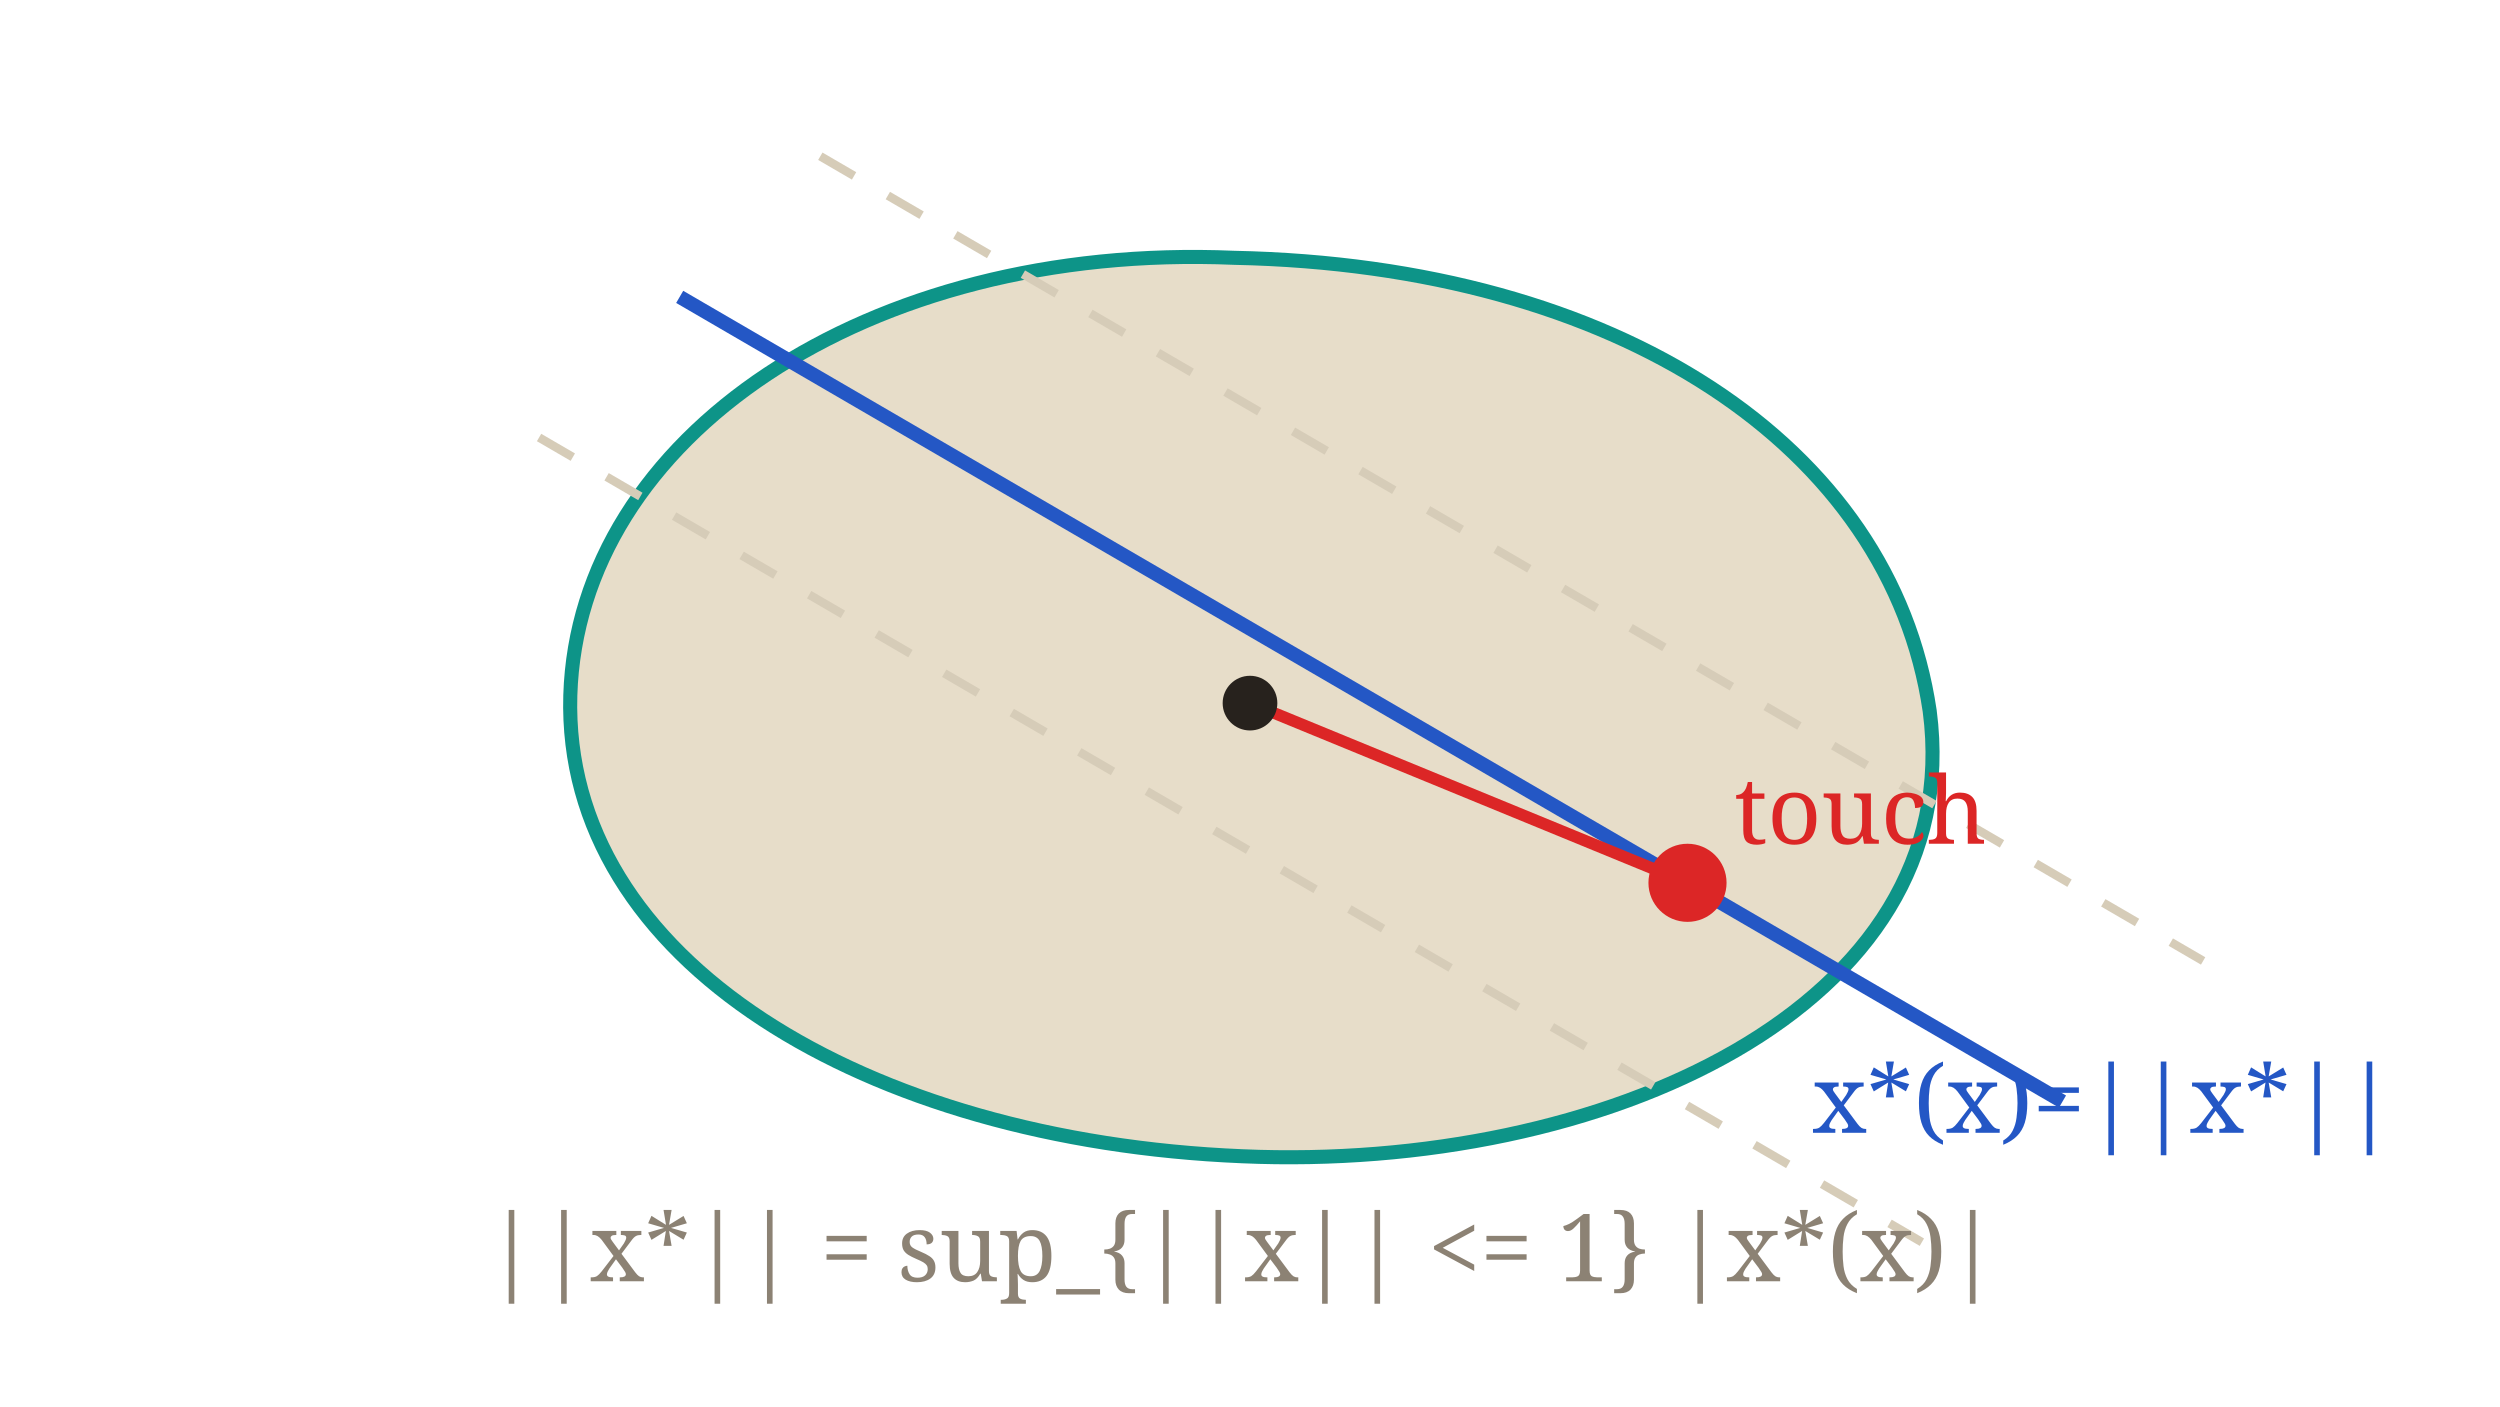
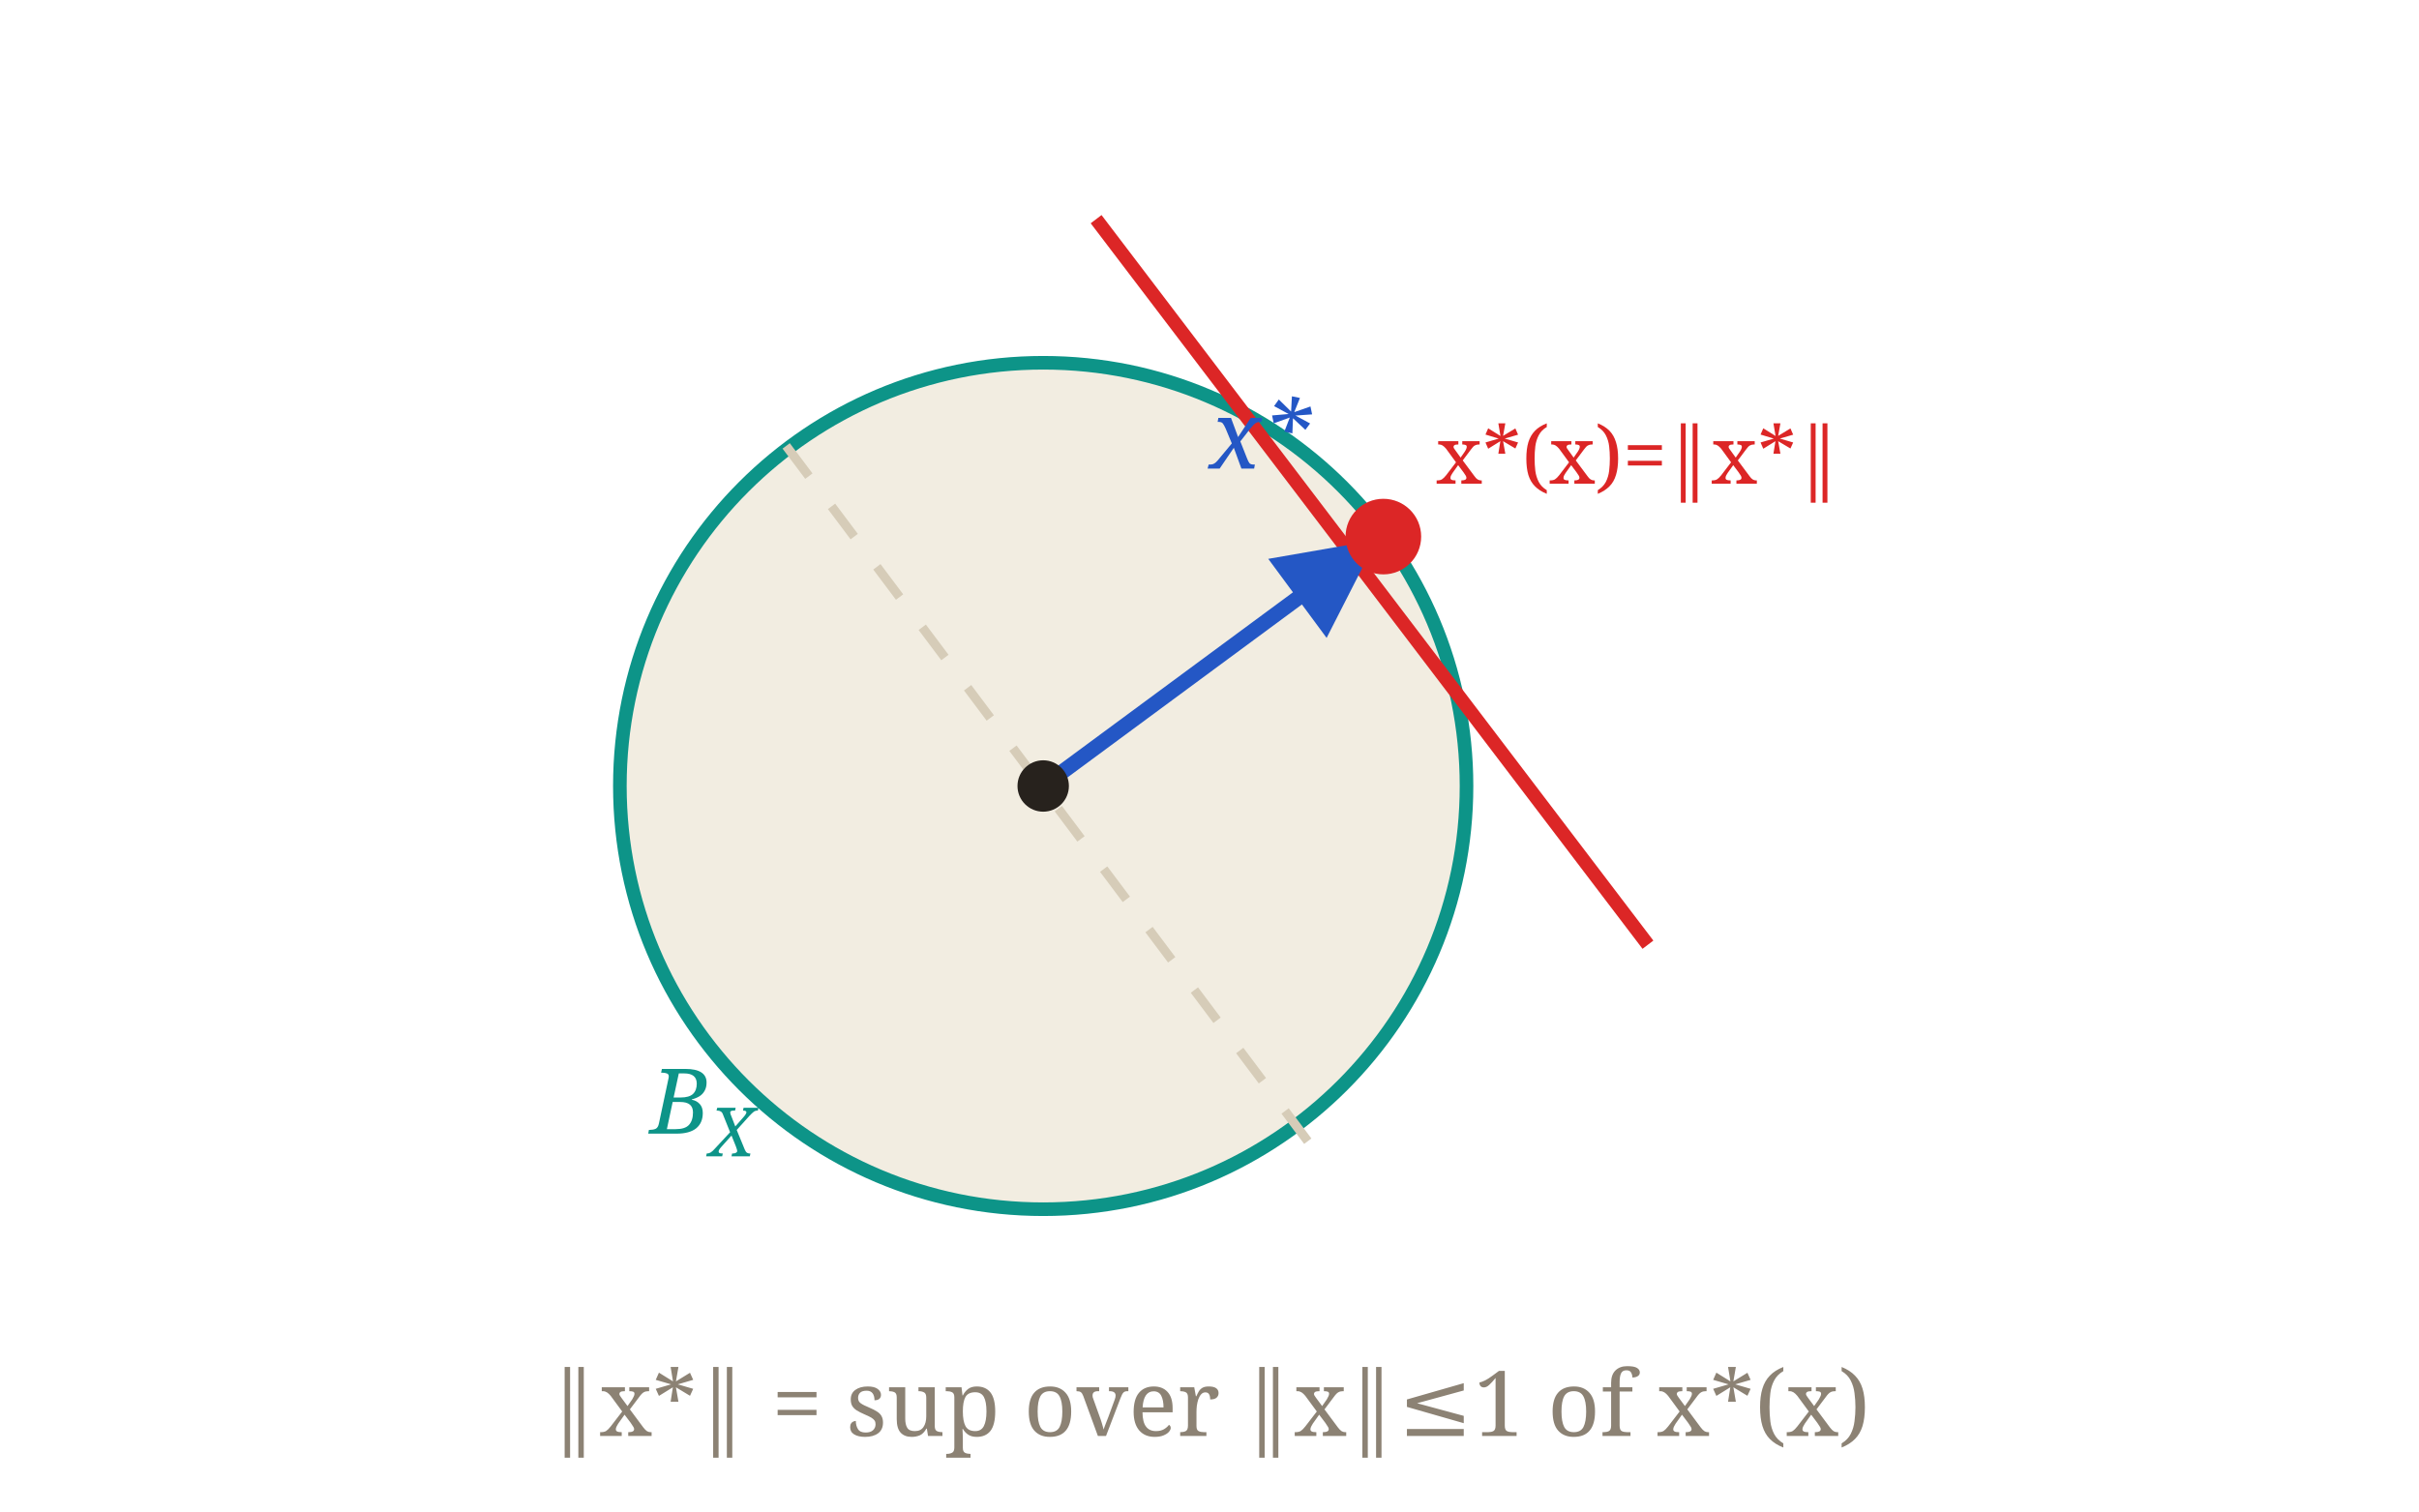
- <svg xmlns="http://www.w3.org/2000/svg" viewBox="0 0 320 180" font-family="'Newsreader',Georgia,serif" role="img" aria-label="Dual norm as a supporting functional of a unit ball">
-   <rect x="0" y="0" width="320" height="180" fill="none" />
-   <path d="M158 33 C207 34 242 57 247 91 C252 129 205 150 159 148 C111 146 72 123 73 89 C74 56 111 31 158 33 Z" fill="var(--dia-fill,#e7ddc9)" stroke="var(--dia-acc2,#0d9488)" stroke-width="1.8" />
-   <line x1="87" y1="38" x2="264" y2="141" stroke="var(--dia-acc,#2457c5)" stroke-width="1.8" />
-   <line x1="105" y1="20" x2="282" y2="123" stroke="var(--dia-line,#d6ccb8)" stroke-width="1.1" stroke-dasharray="5 5" />
-   <line x1="69" y1="56" x2="246" y2="159" stroke="var(--dia-line,#d6ccb8)" stroke-width="1.1" stroke-dasharray="5 5" />
-   <circle cx="216" cy="113" r="5" fill="var(--dia-boundary,#dc2626)" />
-   <line x1="160" y1="90" x2="216" y2="113" stroke="var(--dia-boundary,#dc2626)" stroke-width="1.5" />
-   <circle cx="160" cy="90" r="3.5" fill="var(--dia-ink,#27221d)" />
-   <text x="222" y="108" font-size="12" fill="var(--dia-boundary,#dc2626)">touch</text>
-   <text x="232" y="145" font-size="12" fill="var(--dia-acc,#2457c5)">x*(x)=||x*||</text>
-   <text x="159" y="164" font-size="12" text-anchor="middle" fill="var(--dia-mut,#8c8274)">||x*|| = sup_{||x|| &lt;= 1} |x*(x)|</text>
+ <svg xmlns="http://www.w3.org/2000/svg" viewBox="0 0 320 200" font-family="'Newsreader',Georgia,serif" role="img" aria-label="The dual norm is the supremum of a functional over the unit ball, attained where a level set supports the ball; the functional points along the outward normal">
+   <defs>
+     <marker id="dn-h" viewBox="0 0 10 10" refX="8" refY="5" markerWidth="6.5" markerHeight="6.5" orient="auto">
+       <path d="M0 0 L10 5 L0 10 Z" fill="var(--dia-acc,#2457c5)" />
+     </marker>
+   </defs>
+   <rect x="0" y="0" width="320" height="200" fill="none" />
+   <circle cx="138" cy="104" r="56" fill="var(--dia-fill,#e7ddc9)" fill-opacity="0.55" stroke="var(--dia-acc2,#0d9488)" stroke-width="1.8" />
+   <line x1="104" y1="59" x2="176" y2="155" stroke="var(--dia-line,#d6ccb8)" stroke-width="1.2" stroke-dasharray="5 5" />
+   <line x1="145" y1="29" x2="218" y2="125" stroke="var(--dia-boundary,#dc2626)" stroke-width="1.8" />
+   <line x1="138" y1="104" x2="180" y2="73" stroke="var(--dia-acc,#2457c5)" stroke-width="2" marker-end="url(#dn-h)" />
+   <circle cx="138" cy="104" r="3.4" fill="var(--dia-ink,#27221d)" />
+   <circle cx="183" cy="71" r="5" fill="var(--dia-boundary,#dc2626)" />
+   <text x="160" y="62" font-size="12.5" font-style="italic" fill="var(--dia-acc,#2457c5)">x*</text>
+   <text x="190" y="64" font-size="10.5" fill="var(--dia-boundary,#dc2626)">x*(x)=‖x*‖</text>
+   <text x="86" y="150" font-size="12" font-style="italic" fill="var(--dia-acc2,#0d9488)">B<tspan font-size="9" dy="3">X</tspan>
+   </text>
+   <text x="160" y="190" font-size="12" text-anchor="middle" fill="var(--dia-mut,#8c8274)">‖x*‖ = sup over ‖x‖≤1 of x*(x)</text>
</svg>
